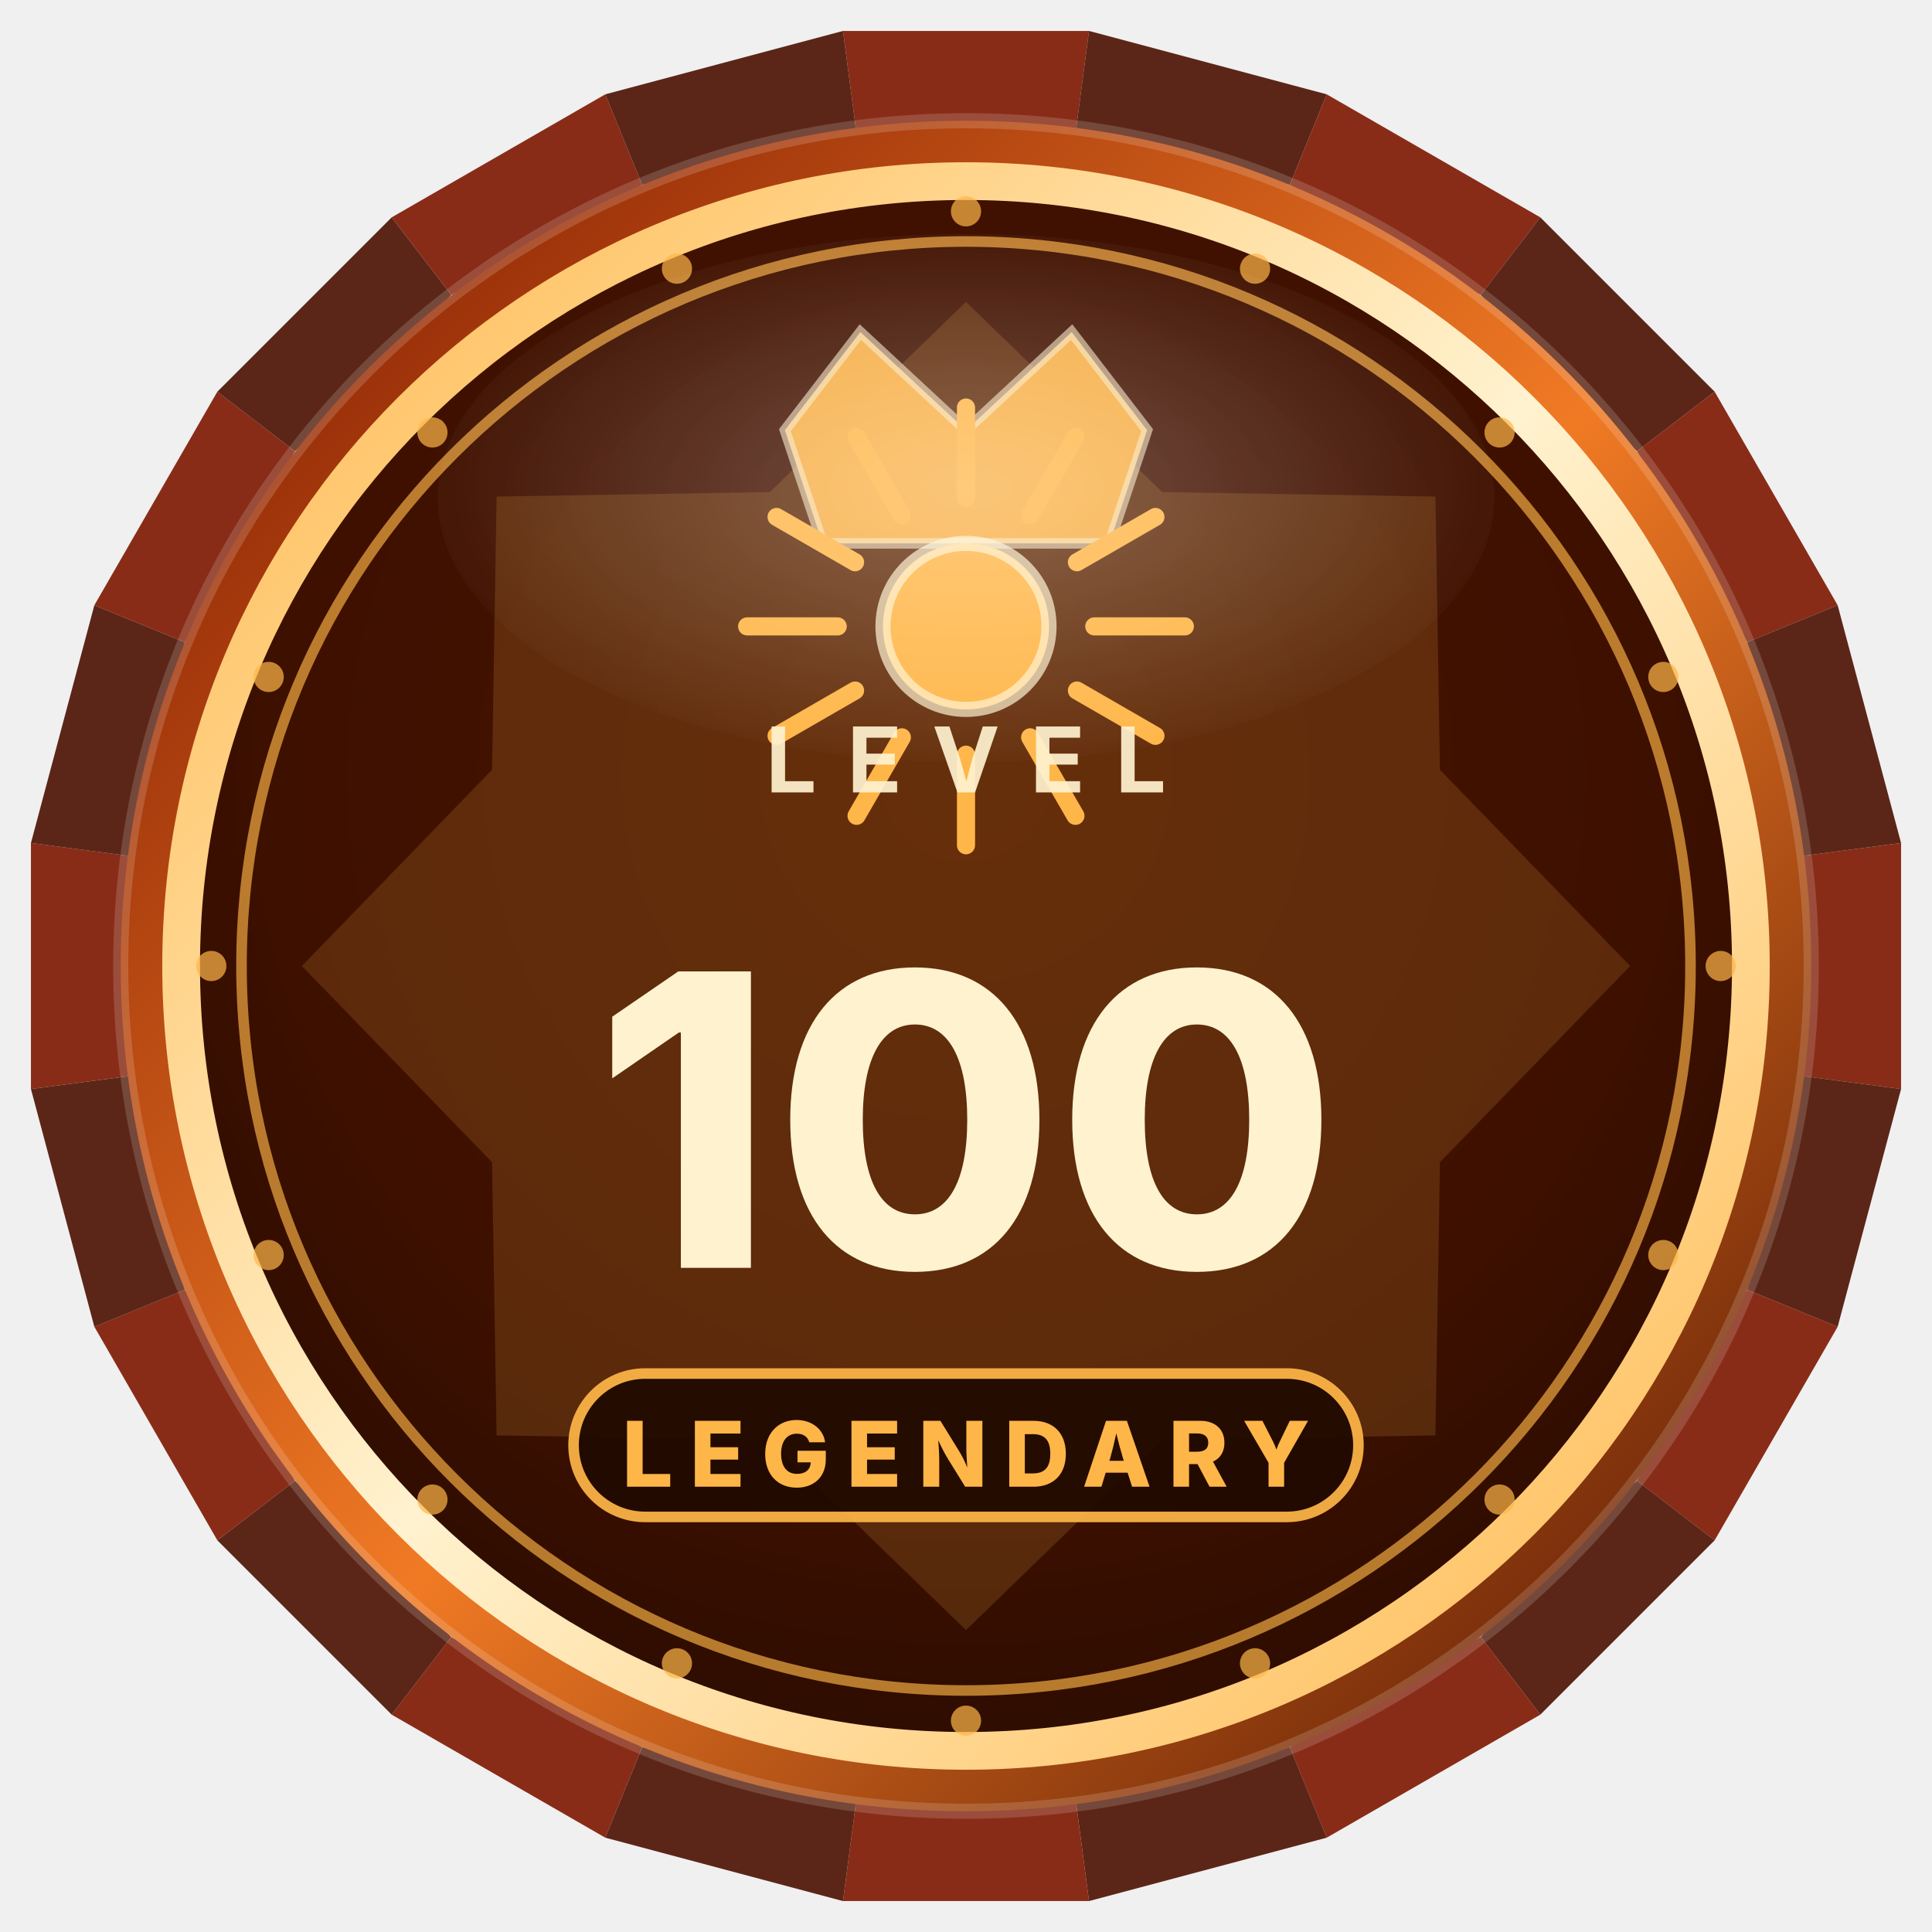
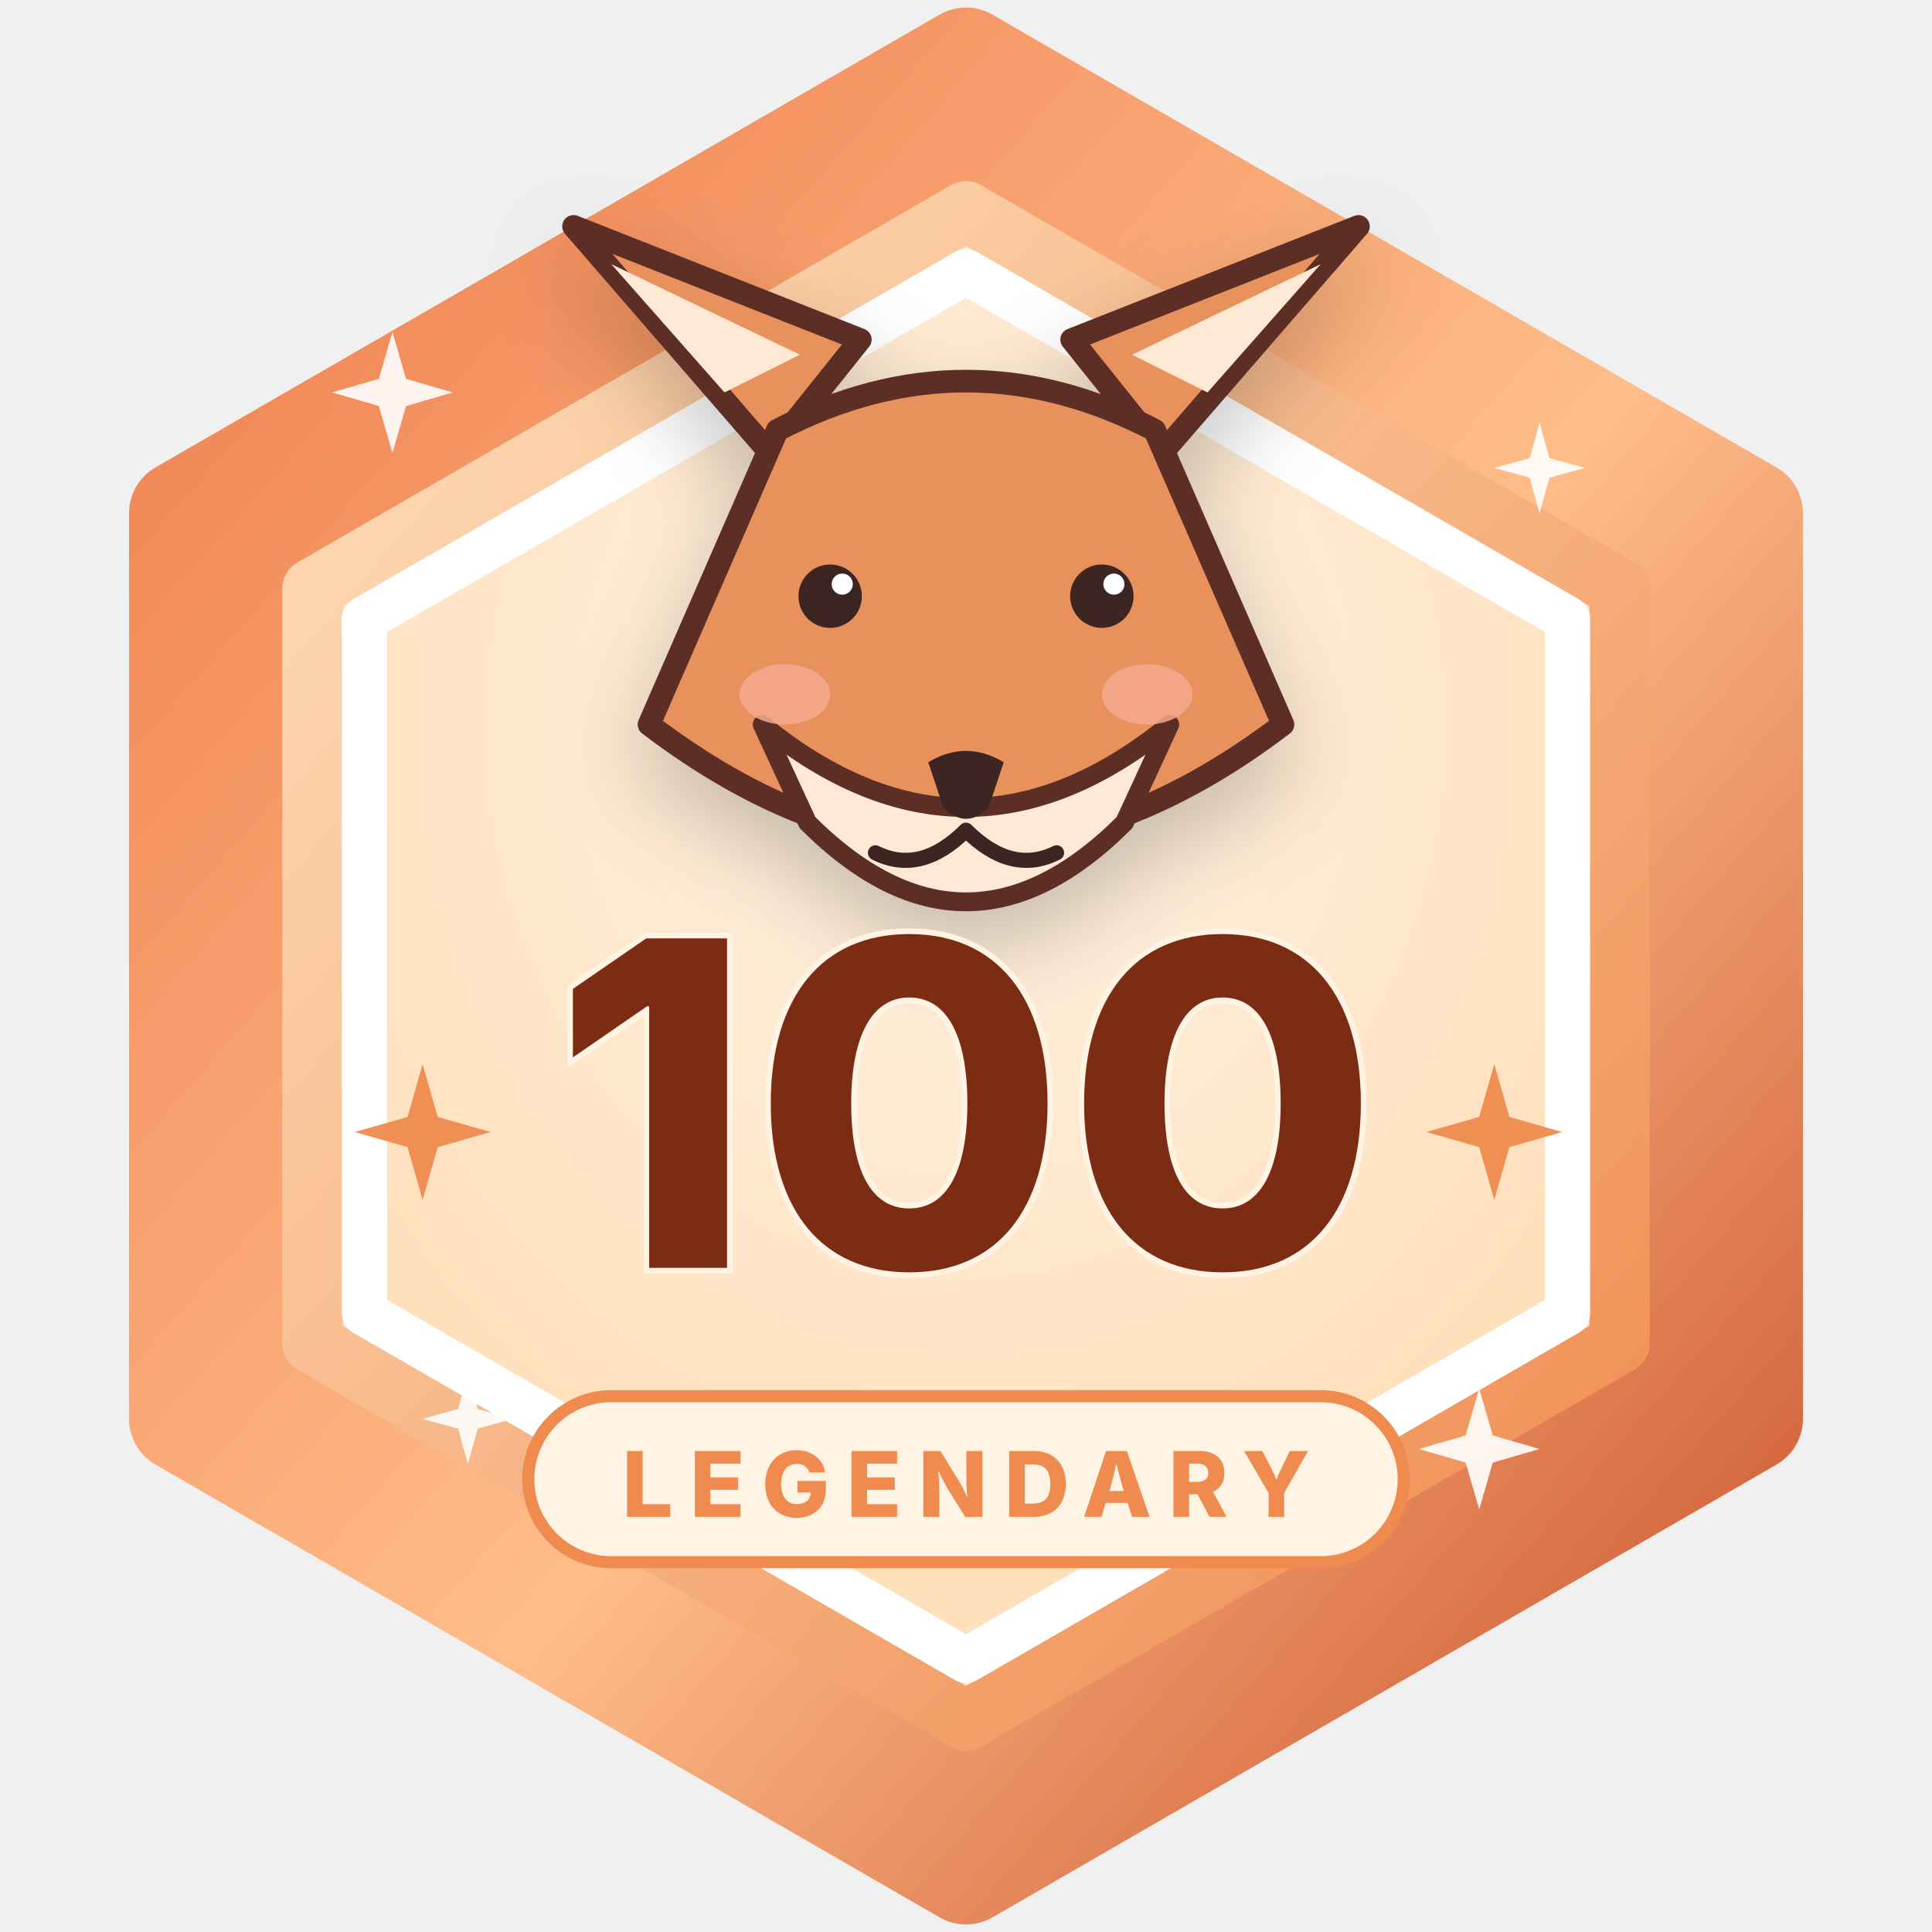
<svg xmlns="http://www.w3.org/2000/svg" viewBox="0 0 256 256" width="256" height="256" role="img" aria-label="Level 100 badge">
  <defs>
    <linearGradient id="o" x1="0%" y1="0%" x2="100%" y2="100%">
-       <stop offset="0%" stop-color="#7c1600" />
-       <stop offset="52%" stop-color="#f07a24" />
-       <stop offset="100%" stop-color="#4a1000" />
+       <stop offset="0%" stop-color="#ee7d4d" />
+       <stop offset="55%" stop-color="#ffbd89" />
+       <stop offset="100%" stop-color="#c9502a" />
    </linearGradient>
-     <radialGradient id="i" cx="50%" cy="38%" r="75%">
-       <stop offset="0%" stop-color="#4a1500" />
-       <stop offset="58%" stop-color="#3e1000" />
-       <stop offset="100%" stop-color="#210a00" />
+     <radialGradient id="i" cx="50%" cy="34%" r="80%">
+       <stop offset="0%" stop-color="#fff3e3" />
+       <stop offset="70%" stop-color="#ffe0bd" />
+       <stop offset="100%" stop-color="#ffe0bd" />
    </radialGradient>
    <linearGradient id="r" x1="0%" y1="0%" x2="100%" y2="100%">
-       <stop offset="0%" stop-color="#ffb648" />
-       <stop offset="50%" stop-color="#fff2cf" />
-       <stop offset="100%" stop-color="#ffb648" />
+       <stop offset="0%" stop-color="#ffdfbb" />
+       <stop offset="100%" stop-color="#ef8b4f" />
    </linearGradient>
-     <radialGradient id="s" cx="50%" cy="48%" r="55%">
-       <stop offset="0%" stop-color="#ffffff" stop-opacity="0.5" />
-       <stop offset="100%" stop-color="#ffffff" stop-opacity="0" />
-     </radialGradient>
+     <filter id="soft" x="-30%" y="-30%" width="160%" height="160%">
+       <feDropShadow dx="0" dy="5" stdDeviation="6" flood-color="#000000" flood-opacity="0.22" />
+     </filter>
  </defs>
-   <polygon points="111.7,4.1 144.3,4.1 142.6,17.0 113.4,17.0" fill="#7c1600" opacity="0.9" />
-   <polygon points="144.3,4.1 175.8,12.5 170.9,24.5 142.6,17.0" fill="#4a1000" opacity="0.9" />
-   <polygon points="175.8,12.5 204.1,28.8 196.2,39.1 170.9,24.5" fill="#7c1600" opacity="0.9" />
-   <polygon points="204.1,28.8 227.2,51.9 216.9,59.8 196.2,39.1" fill="#4a1000" opacity="0.9" />
-   <polygon points="227.2,51.9 243.5,80.2 231.5,85.1 216.9,59.8" fill="#7c1600" opacity="0.9" />
-   <polygon points="243.5,80.2 251.9,111.7 239.0,113.4 231.5,85.1" fill="#4a1000" opacity="0.9" />
-   <polygon points="251.9,111.7 251.9,144.3 239.0,142.6 239.0,113.4" fill="#7c1600" opacity="0.9" />
-   <polygon points="251.9,144.3 243.5,175.8 231.5,170.9 239.0,142.6" fill="#4a1000" opacity="0.9" />
-   <polygon points="243.5,175.8 227.2,204.1 216.9,196.2 231.5,170.9" fill="#7c1600" opacity="0.9" />
-   <polygon points="227.2,204.1 204.1,227.2 196.2,216.9 216.9,196.2" fill="#4a1000" opacity="0.9" />
-   <polygon points="204.1,227.2 175.8,243.5 170.9,231.5 196.2,216.9" fill="#7c1600" opacity="0.9" />
-   <polygon points="175.8,243.5 144.3,251.9 142.6,239.0 170.9,231.5" fill="#4a1000" opacity="0.9" />
-   <polygon points="144.3,251.9 111.7,251.9 113.4,239.0 142.6,239.0" fill="#7c1600" opacity="0.9" />
-   <polygon points="111.7,251.9 80.2,243.5 85.1,231.5 113.4,239.0" fill="#4a1000" opacity="0.9" />
-   <polygon points="80.2,243.5 51.9,227.2 59.8,216.9 85.1,231.5" fill="#7c1600" opacity="0.9" />
-   <polygon points="51.9,227.2 28.8,204.1 39.1,196.2 59.8,216.9" fill="#4a1000" opacity="0.9" />
-   <polygon points="28.8,204.1 12.5,175.8 24.5,170.9 39.1,196.2" fill="#7c1600" opacity="0.9" />
-   <polygon points="12.5,175.8 4.1,144.3 17.0,142.6 24.5,170.9" fill="#4a1000" opacity="0.9" />
-   <polygon points="4.1,144.3 4.1,111.7 17.0,113.4 17.0,142.6" fill="#7c1600" opacity="0.9" />
-   <polygon points="4.1,111.7 12.5,80.2 24.5,85.1 17.0,113.4" fill="#4a1000" opacity="0.9" />
-   <polygon points="12.5,80.2 28.8,51.9 39.1,59.8 24.5,85.1" fill="#7c1600" opacity="0.9" />
-   <polygon points="28.8,51.9 51.9,28.8 59.8,39.1 39.1,59.8" fill="#4a1000" opacity="0.9" />
-   <polygon points="51.9,28.8 80.2,12.5 85.1,24.5 59.8,39.1" fill="#7c1600" opacity="0.9" />
-   <polygon points="80.2,12.5 111.7,4.1 113.4,17.0 85.1,24.5" fill="#4a1000" opacity="0.9" />
-   <circle cx="128" cy="128" r="112" fill="url(#o)" stroke="#ffffff" stroke-width="2" stroke-opacity="0.16" />
-   <circle cx="128" cy="128" r="104" fill="url(#i)" stroke="url(#r)" stroke-width="5" />
-   <circle cx="128" cy="128" r="96" fill="none" stroke="#ffb648" stroke-width="1.4" stroke-opacity="0.65" />
-   <polygon points="128.0,40.0 154.0,65.2 190.2,65.8 190.8,102.0 216.0,128.0 190.8,154.0 190.2,190.2 154.0,190.8 128.0,216.0 102.0,190.8 65.8,190.2 65.2,154.0 40.0,128.0 65.2,102.0 65.8,65.8 102.0,65.2" fill="#ffb648" opacity="0.16" />
-   <circle cx="128.0" cy="28.0" r="2" fill="#ffb648" opacity="0.7" />
-   <circle cx="166.3" cy="35.6" r="2" fill="#ffb648" opacity="0.7" />
-   <circle cx="198.7" cy="57.3" r="2" fill="#ffb648" opacity="0.7" />
-   <circle cx="220.4" cy="89.7" r="2" fill="#ffb648" opacity="0.7" />
-   <circle cx="228.0" cy="128.0" r="2" fill="#ffb648" opacity="0.7" />
-   <circle cx="220.4" cy="166.3" r="2" fill="#ffb648" opacity="0.7" />
-   <circle cx="198.7" cy="198.7" r="2" fill="#ffb648" opacity="0.7" />
-   <circle cx="166.3" cy="220.4" r="2" fill="#ffb648" opacity="0.7" />
-   <circle cx="128.0" cy="228.0" r="2" fill="#ffb648" opacity="0.7" />
-   <circle cx="89.7" cy="220.4" r="2" fill="#ffb648" opacity="0.7" />
-   <circle cx="57.3" cy="198.7" r="2" fill="#ffb648" opacity="0.7" />
-   <circle cx="35.6" cy="166.3" r="2" fill="#ffb648" opacity="0.7" />
-   <circle cx="28.0" cy="128.0" r="2" fill="#ffb648" opacity="0.7" />
-   <circle cx="35.6" cy="89.7" r="2" fill="#ffb648" opacity="0.7" />
-   <circle cx="57.3" cy="57.3" r="2" fill="#ffb648" opacity="0.7" />
-   <circle cx="89.7" cy="35.6" r="2" fill="#ffb648" opacity="0.7" />
-   <g opacity="0.95">
-     <path d="M104 57 L114 44 L128 57 L142 44 L152 57 L147 72 L109 72 Z" fill="#ffb648" stroke="#fff2cf" stroke-width="1.4" stroke-opacity="0.6" />
+   <polygon points="128.0,8.0 231.9,68.0 231.9,188.0 128.0,248.0 24.1,188.0 24.1,68.0" fill="url(#o)" stroke="url(#o)" stroke-width="14" stroke-linejoin="round" />
+   <polygon points="128.0,28.0 214.6,78.0 214.6,178.0 128.0,228.0 41.4,178.0 41.4,78.0" fill="url(#i)" stroke="url(#r)" stroke-width="8" stroke-linejoin="round" />
+   <polygon points="128.0,36.0 207.7,82.0 207.7,174.0 128.0,220.0 48.3,174.0 48.3,82.0" fill="none" stroke="#ffffff" stroke-width="6" stroke-linejoin="round" />
+   <path d="M52 44 L53.8 50.2 L60 52 L53.8 53.8 L52 60 L50.2 53.8 L44 52 L50.2 50.2 Z" fill="#ffffff" opacity="0.9" />
+   <path d="M204 56 L205.3 60.7 L210 62 L205.3 63.3 L204 68 L202.7 63.3 L198 62 L202.7 60.7 Z" fill="#ffffff" opacity="0.9" />
+   <path d="M62 182 L63.3 186.7 L68 188 L63.3 189.3 L62 194 L60.7 189.3 L56 188 L60.7 186.7 Z" fill="#ffffff" opacity="0.9" />
+   <path d="M196 184 L197.8 190.2 L204 192 L197.8 193.8 L196 200 L194.2 193.8 L188 192 L194.2 190.2 Z" fill="#ffffff" opacity="0.9" />
+   <g filter="url(#soft)">
+     <g id="echo">
+       <path d="M102 60 L76 30 L114 45 Z" fill="#e8915b" stroke="#5b2f26" stroke-width="3" stroke-linejoin="round" />
+       <path d="M154 60 L180 30 L142 45 Z" fill="#e8915b" stroke="#5b2f26" stroke-width="3" stroke-linejoin="round" />
+       <path d="M96 52 L81 35 L106 47 Z" fill="#ffe9d4" />
+       <path d="M160 52 L175 35 L150 47 Z" fill="#ffe9d4" />
+       <path d="M103 57 Q128 44 153 57 L170 96 Q128 128 86 96 Z" fill="#e8915b" stroke="#5b2f26" stroke-width="3" stroke-linejoin="round" />
+       <path d="M101 96 Q128 118 155 96 L149 109 Q128 130 107 109 Z" fill="#ffe9d4" stroke="#5b2f26" stroke-width="2.5" stroke-linejoin="round" />
+       <circle cx="110" cy="79" r="4.2" fill="#3c2620" />
+       <circle cx="146" cy="79" r="4.2" fill="#3c2620" />
+       <circle cx="111.6" cy="77.4" r="1.4" fill="#ffffff" />
+       <circle cx="147.6" cy="77.4" r="1.4" fill="#ffffff" />
+       <path d="M123 101 Q128 98 133 101 L131 107 Q128 110 125 107 Z" fill="#3c2620" />
+       <path d="M128 110 Q122 116 116 113 M128 110 Q134 116 140 113" fill="none" stroke="#3c2620" stroke-width="2" stroke-linecap="round" />
+       <ellipse cx="104" cy="92" rx="6" ry="4" fill="#f5a88f" opacity="0.85" />
+       <ellipse cx="152" cy="92" rx="6" ry="4" fill="#f5a88f" opacity="0.85" />
+     </g>
  </g>
-   <g>
-     <circle cx="128" cy="83" r="11" fill="#ffb648" stroke="#fff2cf" stroke-width="2" stroke-opacity="0.7" />
-     <path d="M145.0 83.0 L157.0 83.0" stroke="#ffb648" stroke-width="2.4" stroke-linecap="round" />
-     <path d="M142.7 91.5 L153.1 97.5" stroke="#ffb648" stroke-width="2.4" stroke-linecap="round" />
-     <path d="M136.5 97.7 L142.5 108.1" stroke="#ffb648" stroke-width="2.4" stroke-linecap="round" />
-     <path d="M128.0 100.0 L128.0 112.0" stroke="#ffb648" stroke-width="2.4" stroke-linecap="round" />
-     <path d="M119.5 97.7 L113.5 108.1" stroke="#ffb648" stroke-width="2.4" stroke-linecap="round" />
-     <path d="M113.3 91.5 L102.9 97.5" stroke="#ffb648" stroke-width="2.4" stroke-linecap="round" />
-     <path d="M111.0 83.0 L99.0 83.0" stroke="#ffb648" stroke-width="2.4" stroke-linecap="round" />
-     <path d="M113.3 74.5 L102.9 68.5" stroke="#ffb648" stroke-width="2.4" stroke-linecap="round" />
-     <path d="M119.5 68.3 L113.5 57.9" stroke="#ffb648" stroke-width="2.4" stroke-linecap="round" />
-     <path d="M128.0 66.0 L128.0 54.0" stroke="#ffb648" stroke-width="2.4" stroke-linecap="round" />
-     <path d="M136.5 68.3 L142.5 57.9" stroke="#ffb648" stroke-width="2.4" stroke-linecap="round" />
-     <path d="M142.7 74.5 L153.1 68.5" stroke="#ffb648" stroke-width="2.4" stroke-linecap="round" />
-   </g>
-   <ellipse cx="128" cy="66" rx="70" ry="35" fill="url(#s)" opacity="0.55" />
-   <text x="128" y="105" text-anchor="middle" fill="#fff2cf" font-family="Inter, Arial, sans-serif" font-size="12" font-weight="700" letter-spacing="4" opacity="0.92">LEVEL</text>
-   <text x="128" y="168" text-anchor="middle" fill="#fff2cf" font-family="Inter, Arial, sans-serif" font-size="54" font-weight="800">100</text>
-   <rect x="76" y="182" width="104" height="19" rx="9.5" fill="#210a00" stroke="#ffb648" stroke-width="1.4" opacity="0.92" />
-   <text x="128" y="197" text-anchor="middle" fill="#ffb648" font-family="Inter, Arial, sans-serif" font-size="12" font-weight="800" letter-spacing="2.2">LEGENDARY</text>
+   <text x="128" y="168" text-anchor="middle" fill="#7c2c13" font-family="Inter, Arial, sans-serif" font-size="60" font-weight="800" stroke="#fff3e3" stroke-width="1.5" paint-order="stroke">100</text>
+   <rect x="70" y="185" width="116" height="22" rx="11" fill="#fff3e3" stroke="#ef8b4f" stroke-width="1.6" />
+   <text x="128" y="201" text-anchor="middle" fill="#ef8b4f" font-family="Inter, Arial, sans-serif" font-size="12" font-weight="800" letter-spacing="2.2">LEGENDARY</text>
+   <path d="M56 141 L58.0 148.0 L65 150 L58.0 152.0 L56 159 L54.0 152.0 L47 150 L54.0 148.0 Z" fill="#ef8b4f" opacity="0.95" />
+   <path d="M198 141 L200.0 148.0 L207 150 L200.0 152.0 L198 159 L196.0 152.0 L189 150 L196.0 148.0 Z" fill="#ef8b4f" opacity="0.95" />
</svg>
